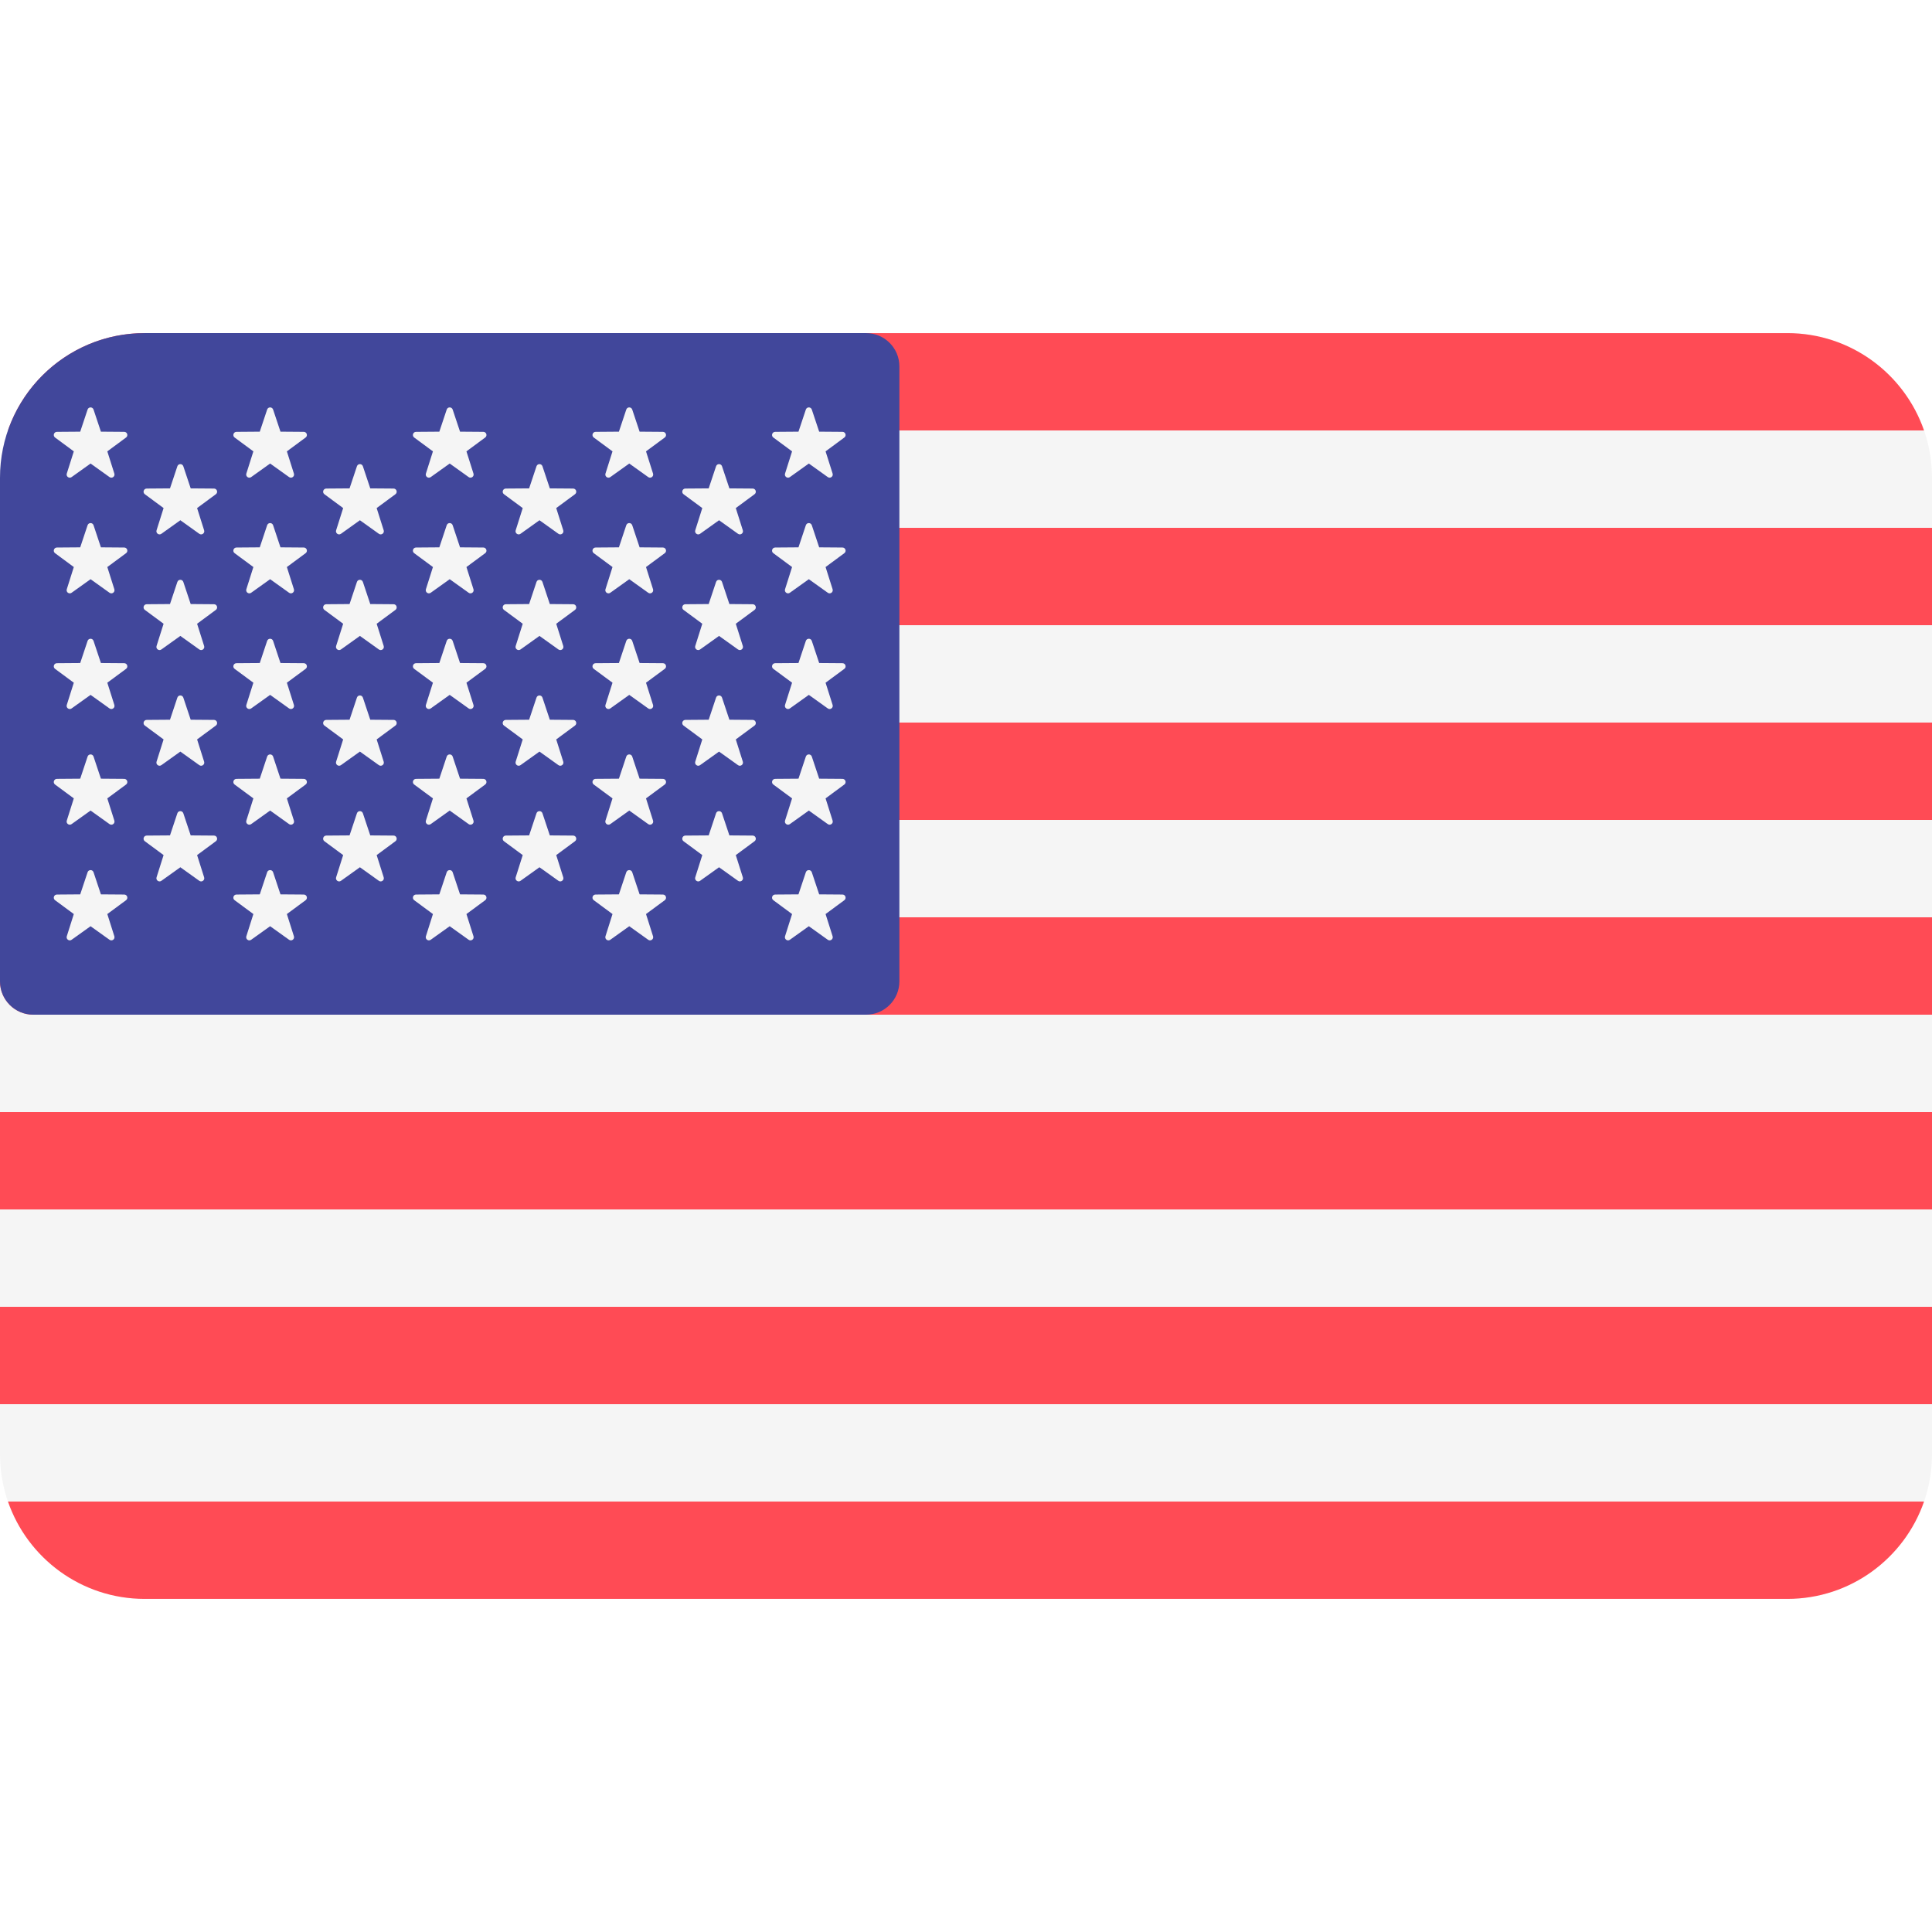
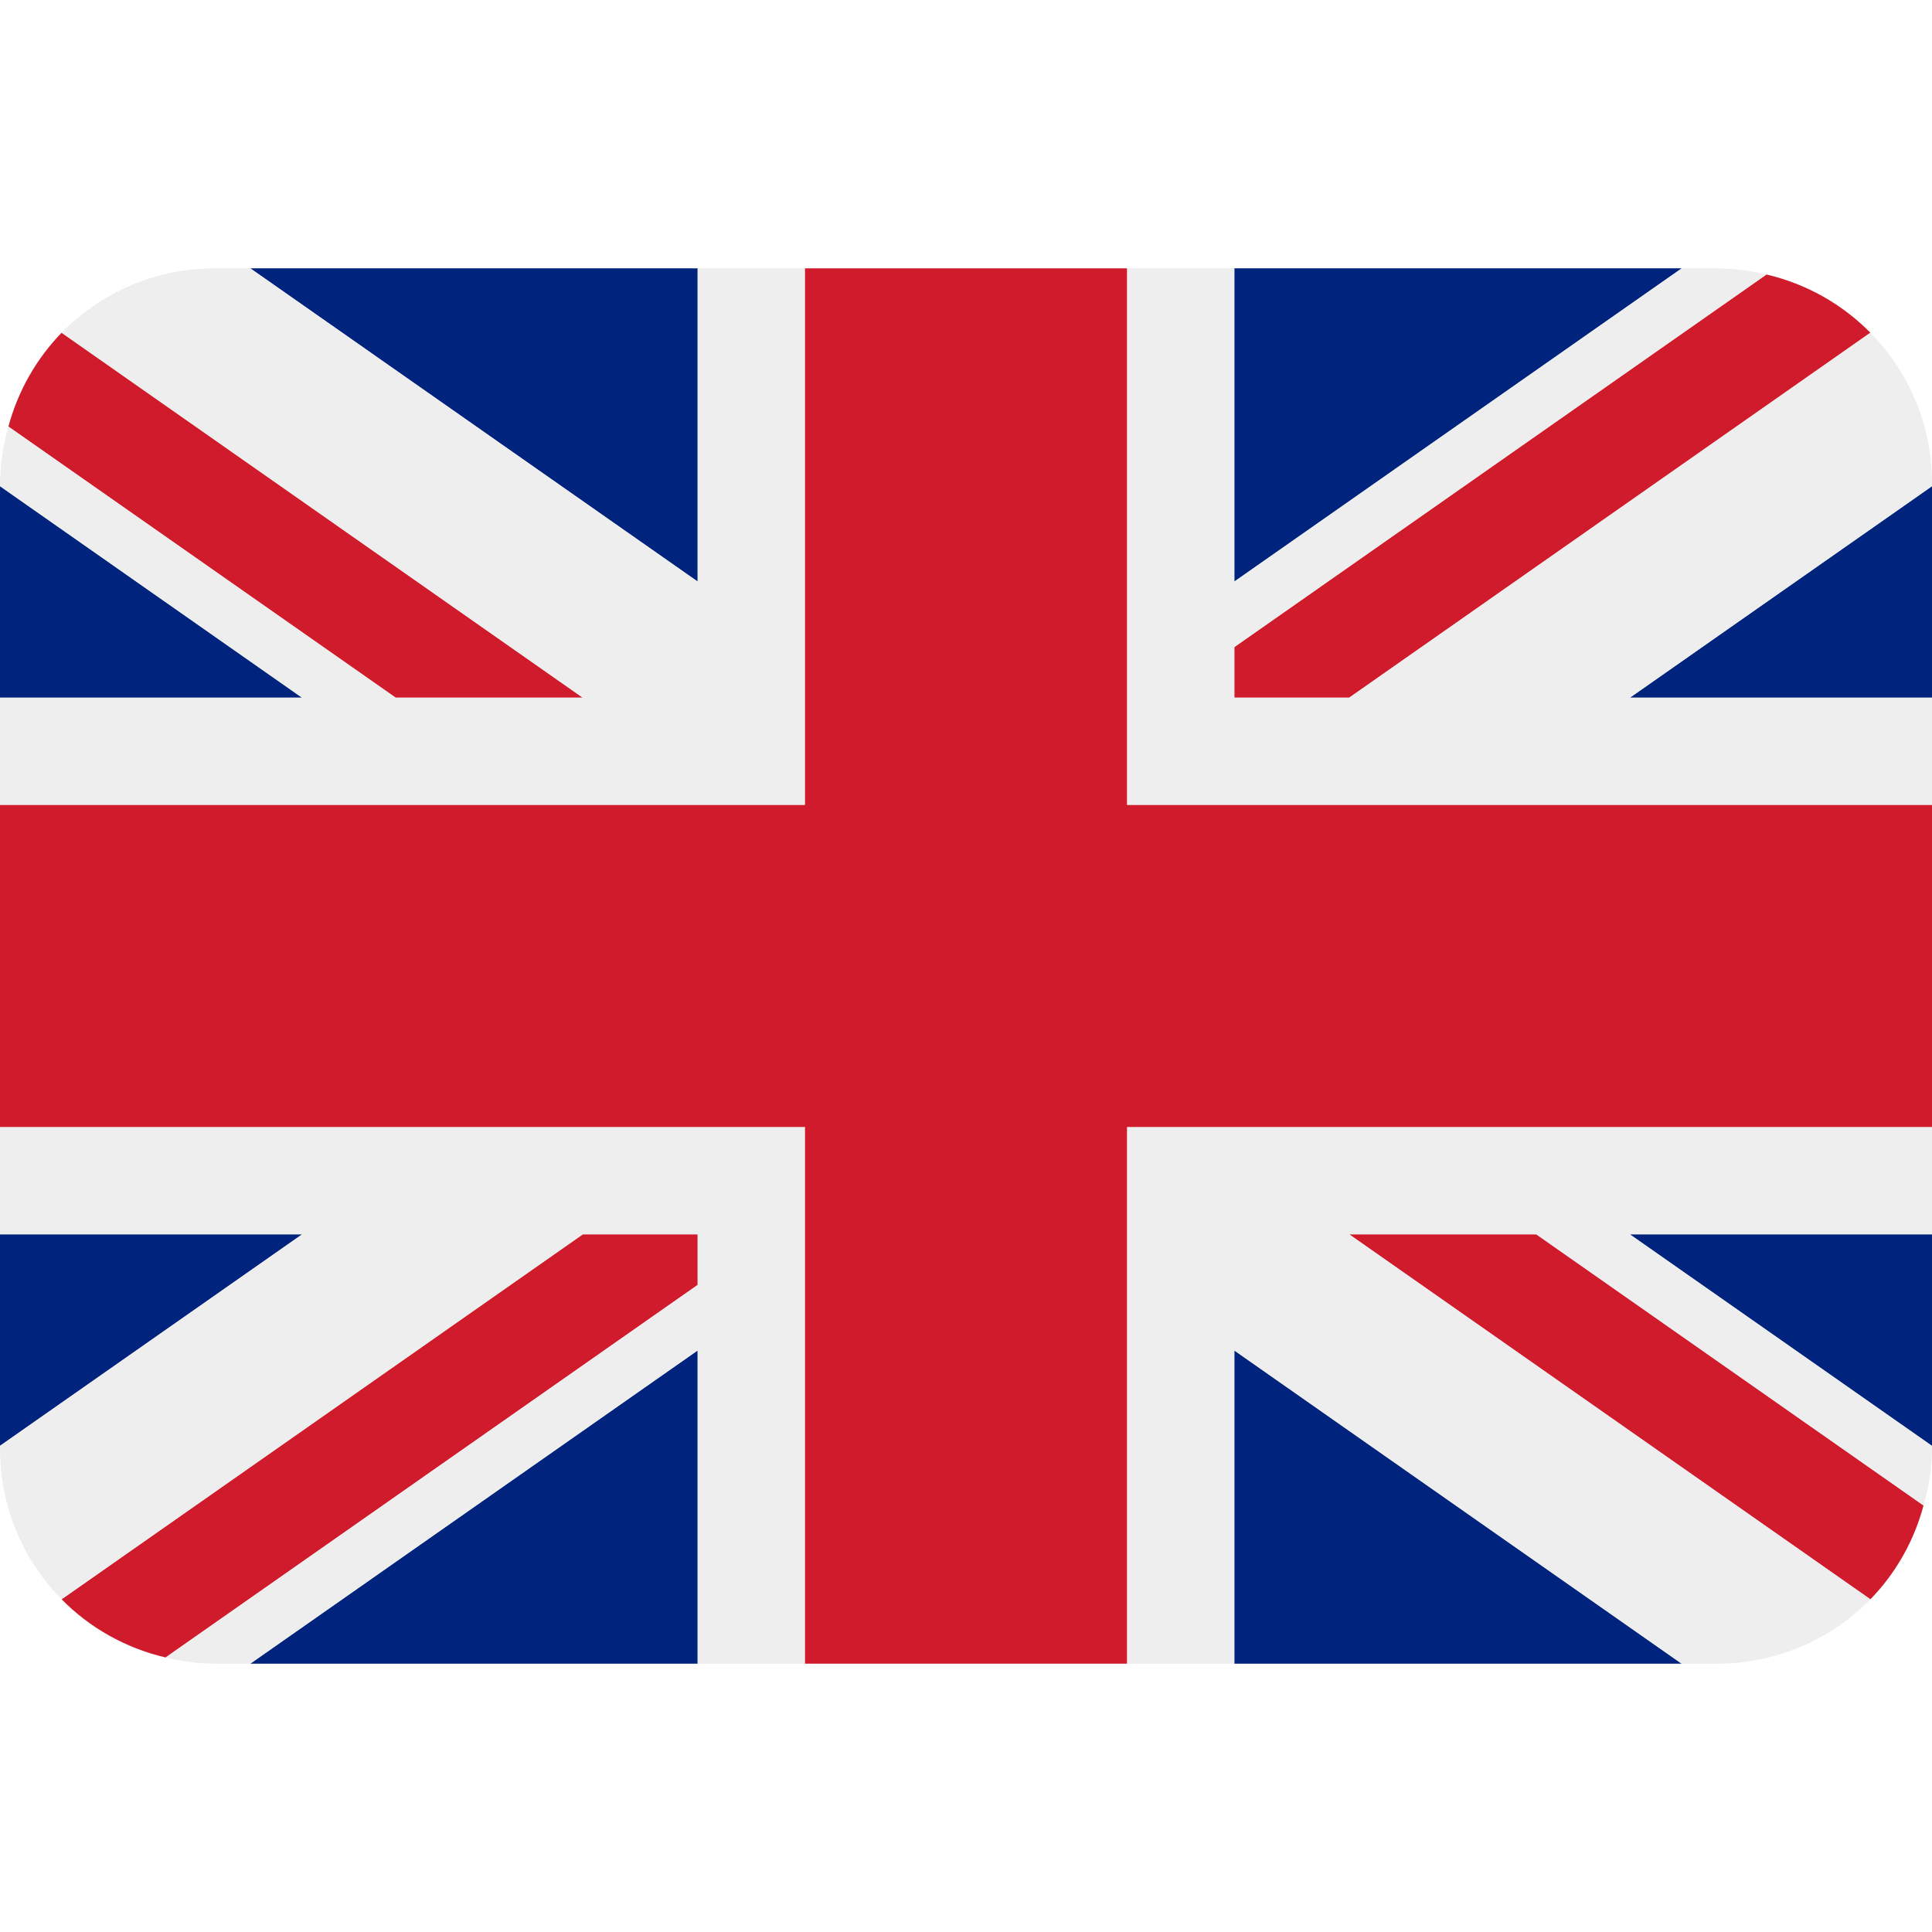
- <svg xmlns="http://www.w3.org/2000/svg" version="1.1" id="Layer_1" viewBox="0 0 512 512" xml:space="preserve">
-   <path style="fill:#F5F5F5;" d="M473.655,88.276H38.345C17.167,88.276,0,105.443,0,126.621V385.38  c0,21.177,17.167,38.345,38.345,38.345h435.31c21.177,0,38.345-17.167,38.345-38.345V126.621  C512,105.443,494.833,88.276,473.655,88.276z" />
-   <g>
-     <path style="fill:#FF4B55;" d="M2.109,114.08H509.89c-5.196-15.017-19.452-25.804-36.235-25.804H38.345   C21.561,88.276,7.306,99.063,2.109,114.08z" />
-     <rect y="191.49" style="fill:#FF4B55;" width="512" height="25.803" />
-     <rect y="139.88" style="fill:#FF4B55;" width="512" height="25.803" />
-     <path style="fill:#FF4B55;" d="M0,260.074c0,4.875,3.953,8.828,8.828,8.828H512v-25.804H0V260.074z" />
-     <rect y="346.32" style="fill:#FF4B55;" width="512" height="25.804" />
-     <path style="fill:#FF4B55;" d="M509.891,397.92H2.109c5.197,15.017,19.453,25.804,36.236,25.804h435.31   C490.439,423.724,504.694,412.937,509.891,397.92z" />
-     <rect y="294.71" style="fill:#FF4B55;" width="512" height="25.803" />
-   </g>
-   <path style="fill:#41479B;" d="M8.828,268.902h220.69c4.875,0,8.828-3.953,8.828-8.828V97.103c0-4.876-3.953-8.828-8.828-8.828  H38.345C17.167,88.276,0,105.443,0,126.621v133.453C0,264.95,3.953,268.902,8.828,268.902z" />
-   <g>
-     <path style="fill:#F5F5F5;" d="M24.789,108.537l1.954,5.86l6.177,0.047c0.8,0.007,1.131,1.027,0.488,1.502l-4.969,3.669   l1.864,5.889c0.242,0.762-0.627,1.394-1.278,0.928L24,122.841l-5.025,3.592c-0.651,0.466-1.518-0.166-1.278-0.928l1.864-5.889   l-4.969-3.669c-0.643-0.476-0.312-1.496,0.488-1.502l6.177-0.047l1.954-5.86C23.463,107.778,24.535,107.778,24.789,108.537z" />
-     <path style="fill:#F5F5F5;" d="M24.789,139.191l1.954,5.86l6.177,0.047c0.8,0.007,1.131,1.026,0.488,1.502l-4.969,3.67l1.864,5.889   c0.242,0.762-0.627,1.394-1.278,0.928L24,153.496l-5.025,3.592c-0.651,0.465-1.518-0.166-1.278-0.928l1.864-5.889l-4.969-3.67   c-0.643-0.476-0.312-1.495,0.488-1.502l6.177-0.047l1.954-5.86C23.463,138.433,24.535,138.433,24.789,139.191z" />
-     <path style="fill:#F5F5F5;" d="M24.789,169.846l1.954,5.86l6.177,0.047c0.8,0.007,1.131,1.026,0.488,1.502l-4.969,3.67l1.864,5.889   c0.242,0.762-0.627,1.394-1.278,0.928L24,184.151l-5.025,3.592c-0.651,0.465-1.518-0.165-1.278-0.928l1.864-5.889l-4.969-3.67   c-0.643-0.476-0.312-1.495,0.488-1.502l6.177-0.047l1.954-5.86C23.463,169.087,24.535,169.087,24.789,169.846z" />
-     <path style="fill:#F5F5F5;" d="M24.789,200.5l1.954,5.86l6.177,0.047c0.8,0.007,1.131,1.027,0.488,1.502l-4.969,3.67l1.864,5.889   c0.242,0.762-0.627,1.394-1.278,0.928L24,214.805l-5.025,3.592c-0.651,0.465-1.518-0.166-1.278-0.928l1.864-5.889l-4.969-3.67   c-0.643-0.474-0.312-1.495,0.488-1.502l6.177-0.047l1.954-5.86C23.463,199.741,24.535,199.741,24.789,200.5z" />
-     <path style="fill:#F5F5F5;" d="M24.789,231.154l1.954,5.86l6.177,0.047c0.8,0.007,1.131,1.026,0.488,1.502l-4.969,3.67l1.864,5.889   c0.242,0.762-0.627,1.394-1.278,0.928L24,245.459l-5.025,3.592c-0.651,0.465-1.518-0.166-1.278-0.928l1.864-5.889l-4.969-3.67   c-0.643-0.476-0.312-1.495,0.488-1.502l6.177-0.047l1.954-5.86C23.463,230.396,24.535,230.396,24.789,231.154z" />
-     <path style="fill:#F5F5F5;" d="M48.582,123.566l1.954,5.86l6.177,0.047c0.8,0.007,1.131,1.027,0.488,1.502l-4.969,3.67l1.864,5.889   c0.242,0.762-0.627,1.394-1.278,0.928l-5.025-3.592l-5.025,3.592c-0.651,0.465-1.518-0.166-1.278-0.928l1.864-5.889l-4.969-3.67   c-0.643-0.476-0.312-1.495,0.488-1.502l6.177-0.047l1.954-5.86C47.256,122.808,48.329,122.808,48.582,123.566z" />
-     <path style="fill:#F5F5F5;" d="M48.582,154.221l1.954,5.86l6.177,0.047c0.8,0.007,1.131,1.027,0.488,1.502l-4.969,3.67l1.864,5.889   c0.242,0.762-0.627,1.394-1.278,0.928l-5.025-3.592l-5.025,3.592c-0.651,0.465-1.518-0.165-1.278-0.928l1.864-5.889l-4.969-3.67   c-0.643-0.474-0.312-1.495,0.488-1.502l6.177-0.047l1.954-5.86C47.256,153.462,48.329,153.462,48.582,154.221z" />
-     <path style="fill:#F5F5F5;" d="M48.582,184.875l1.954,5.86l6.177,0.047c0.8,0.007,1.131,1.026,0.488,1.502l-4.969,3.67l1.864,5.889   c0.242,0.762-0.627,1.394-1.278,0.928l-5.025-3.592l-5.025,3.592c-0.651,0.465-1.518-0.166-1.278-0.928l1.864-5.889l-4.969-3.67   c-0.643-0.476-0.312-1.495,0.488-1.502l6.177-0.047l1.954-5.86C47.256,184.116,48.329,184.116,48.582,184.875z" />
-     <path style="fill:#F5F5F5;" d="M48.582,215.529l1.954,5.86l6.177,0.047c0.8,0.007,1.131,1.026,0.488,1.502l-4.969,3.67l1.864,5.889   c0.242,0.762-0.627,1.394-1.278,0.928l-5.025-3.592l-5.025,3.592c-0.651,0.466-1.518-0.166-1.278-0.928l1.864-5.889l-4.969-3.67   c-0.643-0.476-0.312-1.495,0.488-1.502l6.177-0.047l1.954-5.86C47.256,214.771,48.329,214.771,48.582,215.529z" />
-     <path style="fill:#F5F5F5;" d="M72.375,108.537l1.954,5.86l6.177,0.047c0.8,0.007,1.131,1.027,0.488,1.502l-4.969,3.669   l1.864,5.889c0.242,0.762-0.627,1.394-1.278,0.928l-5.025-3.592l-5.025,3.592c-0.651,0.466-1.518-0.166-1.278-0.928l1.864-5.889   l-4.969-3.669c-0.643-0.476-0.312-1.496,0.488-1.502l6.177-0.047l1.954-5.86C71.049,107.778,72.122,107.778,72.375,108.537z" />
-     <path style="fill:#F5F5F5;" d="M72.375,139.191l1.954,5.86l6.177,0.047c0.8,0.007,1.131,1.026,0.488,1.502l-4.969,3.67l1.864,5.889   c0.242,0.762-0.627,1.394-1.278,0.928l-5.025-3.592l-5.025,3.592c-0.651,0.465-1.518-0.166-1.278-0.928l1.864-5.889l-4.969-3.67   c-0.643-0.476-0.312-1.495,0.488-1.502l6.177-0.047l1.954-5.86C71.049,138.433,72.122,138.433,72.375,139.191z" />
-     <path style="fill:#F5F5F5;" d="M72.375,169.846l1.954,5.86l6.177,0.047c0.8,0.007,1.131,1.026,0.488,1.502l-4.969,3.67l1.864,5.889   c0.242,0.762-0.627,1.394-1.278,0.928l-5.025-3.592l-5.025,3.592c-0.651,0.465-1.518-0.165-1.278-0.928l1.864-5.889l-4.969-3.67   c-0.643-0.476-0.312-1.495,0.488-1.502l6.177-0.047l1.954-5.86C71.049,169.087,72.122,169.087,72.375,169.846z" />
-     <path style="fill:#F5F5F5;" d="M72.375,200.5l1.954,5.86l6.177,0.047c0.8,0.007,1.131,1.027,0.488,1.502l-4.969,3.67l1.864,5.889   c0.242,0.762-0.627,1.394-1.278,0.928l-5.025-3.592l-5.025,3.592c-0.651,0.465-1.518-0.166-1.278-0.928l1.864-5.889l-4.969-3.67   c-0.643-0.474-0.312-1.495,0.488-1.502l6.177-0.047l1.954-5.86C71.049,199.741,72.122,199.741,72.375,200.5z" />
-     <path style="fill:#F5F5F5;" d="M72.375,231.154l1.954,5.86l6.177,0.047c0.8,0.007,1.131,1.026,0.488,1.502l-4.969,3.67l1.864,5.889   c0.242,0.762-0.627,1.394-1.278,0.928l-5.025-3.592l-5.025,3.592c-0.651,0.465-1.518-0.166-1.278-0.928l1.864-5.889l-4.969-3.67   c-0.643-0.476-0.312-1.495,0.488-1.502l6.177-0.047l1.954-5.86C71.049,230.396,72.122,230.396,72.375,231.154z" />
-     <path style="fill:#F5F5F5;" d="M96.169,123.566l1.954,5.86l6.177,0.047c0.8,0.007,1.131,1.027,0.488,1.502l-4.969,3.67l1.864,5.889   c0.242,0.762-0.627,1.394-1.278,0.928l-5.025-3.592l-5.025,3.592c-0.651,0.465-1.518-0.166-1.278-0.928l1.864-5.889l-4.969-3.67   c-0.643-0.476-0.312-1.495,0.488-1.502l6.177-0.047l1.954-5.86C94.842,122.808,95.916,122.808,96.169,123.566z" />
-     <path style="fill:#F5F5F5;" d="M96.169,154.221l1.954,5.86l6.177,0.047c0.8,0.007,1.131,1.027,0.488,1.502l-4.969,3.67l1.864,5.889   c0.242,0.762-0.627,1.394-1.278,0.928l-5.025-3.592l-5.025,3.592c-0.651,0.465-1.518-0.165-1.278-0.928l1.864-5.889l-4.969-3.67   c-0.643-0.474-0.312-1.495,0.488-1.502l6.177-0.047l1.954-5.86C94.842,153.462,95.916,153.462,96.169,154.221z" />
-     <path style="fill:#F5F5F5;" d="M96.169,184.875l1.954,5.86l6.177,0.047c0.8,0.007,1.131,1.026,0.488,1.502l-4.969,3.67l1.864,5.889   c0.242,0.762-0.627,1.394-1.278,0.928l-5.025-3.592l-5.025,3.592c-0.651,0.465-1.518-0.166-1.278-0.928l1.864-5.889l-4.969-3.67   c-0.643-0.476-0.312-1.495,0.488-1.502l6.177-0.047l1.954-5.86C94.842,184.116,95.916,184.116,96.169,184.875z" />
-     <path style="fill:#F5F5F5;" d="M96.169,215.529l1.954,5.86l6.177,0.047c0.8,0.007,1.131,1.026,0.488,1.502l-4.969,3.67l1.864,5.889   c0.242,0.762-0.627,1.394-1.278,0.928l-5.025-3.592l-5.025,3.592c-0.651,0.466-1.518-0.166-1.278-0.928l1.864-5.889l-4.969-3.67   c-0.643-0.476-0.312-1.495,0.488-1.502l6.177-0.047l1.954-5.86C94.842,214.771,95.916,214.771,96.169,215.529z" />
-     <path style="fill:#F5F5F5;" d="M119.962,108.537l1.954,5.86l6.177,0.047c0.8,0.007,1.131,1.027,0.488,1.502l-4.969,3.669   l1.864,5.889c0.242,0.762-0.627,1.394-1.278,0.928l-5.026-3.591l-5.025,3.592c-0.651,0.466-1.518-0.166-1.278-0.928l1.864-5.889   l-4.969-3.669c-0.643-0.476-0.312-1.496,0.488-1.502l6.177-0.047l1.954-5.86C118.636,107.778,119.709,107.778,119.962,108.537z" />
-     <path style="fill:#F5F5F5;" d="M119.962,139.191l1.954,5.86l6.177,0.047c0.8,0.007,1.131,1.026,0.488,1.502l-4.969,3.67   l1.864,5.889c0.242,0.762-0.627,1.394-1.278,0.928l-5.026-3.592l-5.025,3.592c-0.651,0.465-1.518-0.166-1.278-0.928l1.864-5.889   l-4.969-3.67c-0.643-0.476-0.312-1.495,0.488-1.502l6.177-0.047l1.954-5.86C118.636,138.433,119.709,138.433,119.962,139.191z" />
-     <path style="fill:#F5F5F5;" d="M119.962,169.846l1.954,5.86l6.177,0.047c0.8,0.007,1.131,1.026,0.488,1.502l-4.969,3.67   l1.864,5.889c0.242,0.762-0.627,1.394-1.278,0.928l-5.026-3.593l-5.025,3.592c-0.651,0.465-1.518-0.166-1.278-0.928l1.864-5.889   l-4.969-3.67c-0.643-0.476-0.312-1.495,0.488-1.502l6.177-0.047l1.954-5.86C118.636,169.087,119.709,169.087,119.962,169.846z" />
-     <path style="fill:#F5F5F5;" d="M119.962,200.5l1.954,5.86l6.177,0.047c0.8,0.007,1.131,1.027,0.488,1.502l-4.969,3.67l1.864,5.889   c0.242,0.762-0.627,1.394-1.278,0.928l-5.026-3.592l-5.025,3.592c-0.651,0.465-1.518-0.166-1.278-0.928l1.864-5.889l-4.969-3.67   c-0.643-0.474-0.312-1.495,0.488-1.502l6.177-0.047l1.954-5.86C118.636,199.741,119.709,199.741,119.962,200.5z" />
-     <path style="fill:#F5F5F5;" d="M119.962,231.154l1.954,5.86l6.177,0.047c0.8,0.007,1.131,1.026,0.488,1.502l-4.969,3.67   l1.864,5.889c0.242,0.762-0.627,1.394-1.278,0.928l-5.026-3.592l-5.025,3.592c-0.651,0.465-1.518-0.166-1.278-0.928l1.864-5.889   l-4.969-3.67c-0.643-0.476-0.312-1.495,0.488-1.502l6.177-0.047l1.954-5.86C118.636,230.396,119.709,230.396,119.962,231.154z" />
-     <path style="fill:#F5F5F5;" d="M143.755,123.566l1.954,5.86l6.177,0.047c0.8,0.007,1.131,1.027,0.488,1.502l-4.969,3.67   l1.864,5.889c0.242,0.762-0.627,1.394-1.278,0.928l-5.025-3.592l-5.025,3.592c-0.651,0.465-1.518-0.166-1.278-0.928l1.864-5.889   l-4.969-3.67c-0.643-0.476-0.312-1.495,0.488-1.502l6.177-0.047l1.954-5.86C142.43,122.808,143.502,122.808,143.755,123.566z" />
-     <path style="fill:#F5F5F5;" d="M143.755,154.221l1.954,5.86l6.177,0.047c0.8,0.007,1.131,1.027,0.488,1.502l-4.969,3.67   l1.864,5.889c0.242,0.762-0.627,1.394-1.278,0.928l-5.025-3.592l-5.025,3.592c-0.651,0.465-1.518-0.165-1.278-0.928l1.864-5.889   l-4.969-3.67c-0.643-0.474-0.312-1.495,0.488-1.502l6.177-0.047l1.954-5.86C142.43,153.462,143.502,153.462,143.755,154.221z" />
-     <path style="fill:#F5F5F5;" d="M143.755,184.875l1.954,5.86l6.177,0.047c0.8,0.007,1.131,1.026,0.488,1.502l-4.969,3.67   l1.864,5.889c0.242,0.762-0.627,1.394-1.278,0.928l-5.025-3.592l-5.025,3.592c-0.651,0.465-1.518-0.166-1.278-0.928l1.864-5.889   l-4.969-3.67c-0.643-0.476-0.312-1.495,0.488-1.502l6.177-0.047l1.954-5.86C142.43,184.116,143.502,184.116,143.755,184.875z" />
-     <path style="fill:#F5F5F5;" d="M143.755,215.529l1.954,5.86l6.177,0.047c0.8,0.007,1.131,1.026,0.488,1.502l-4.969,3.67   l1.864,5.889c0.242,0.762-0.627,1.394-1.278,0.928l-5.025-3.592l-5.025,3.592c-0.651,0.466-1.518-0.166-1.278-0.928l1.864-5.889   l-4.969-3.67c-0.643-0.476-0.312-1.495,0.488-1.502l6.177-0.047l1.954-5.86C142.43,214.771,143.502,214.771,143.755,215.529z" />
-     <path style="fill:#F5F5F5;" d="M167.549,108.537l1.954,5.86l6.177,0.047c0.8,0.007,1.131,1.027,0.488,1.502l-4.969,3.669   l1.864,5.889c0.242,0.762-0.627,1.394-1.278,0.928l-5.025-3.592l-5.025,3.592c-0.651,0.466-1.518-0.166-1.278-0.928l1.864-5.889   l-4.969-3.669c-0.643-0.476-0.312-1.496,0.488-1.502l6.177-0.047l1.954-5.86C166.222,107.778,167.296,107.778,167.549,108.537z" />
-     <path style="fill:#F5F5F5;" d="M167.549,139.191l1.954,5.86l6.177,0.047c0.8,0.007,1.131,1.026,0.488,1.502l-4.969,3.67   l1.864,5.889c0.242,0.762-0.627,1.394-1.278,0.928l-5.025-3.592l-5.025,3.592c-0.651,0.465-1.518-0.166-1.278-0.928l1.864-5.889   l-4.969-3.67c-0.643-0.476-0.312-1.495,0.488-1.502l6.177-0.047l1.954-5.86C166.222,138.433,167.296,138.433,167.549,139.191z" />
-     <path style="fill:#F5F5F5;" d="M167.549,169.846l1.954,5.86l6.177,0.047c0.8,0.007,1.131,1.026,0.488,1.502l-4.969,3.67   l1.864,5.889c0.242,0.762-0.627,1.394-1.278,0.928l-5.025-3.592l-5.025,3.592c-0.651,0.465-1.518-0.165-1.278-0.928l1.864-5.889   l-4.969-3.67c-0.643-0.476-0.312-1.495,0.488-1.502l6.177-0.047l1.954-5.86C166.222,169.087,167.296,169.087,167.549,169.846z" />
-     <path style="fill:#F5F5F5;" d="M167.549,200.5l1.954,5.86l6.177,0.047c0.8,0.007,1.131,1.027,0.488,1.502l-4.969,3.67l1.864,5.889   c0.242,0.762-0.627,1.394-1.278,0.928l-5.025-3.592l-5.025,3.592c-0.651,0.465-1.518-0.166-1.278-0.928l1.864-5.889l-4.969-3.67   c-0.643-0.474-0.312-1.495,0.488-1.502l6.177-0.047l1.954-5.86C166.222,199.741,167.296,199.741,167.549,200.5z" />
-     <path style="fill:#F5F5F5;" d="M167.549,231.154l1.954,5.86l6.177,0.047c0.8,0.007,1.131,1.026,0.488,1.502l-4.969,3.67   l1.864,5.889c0.242,0.762-0.627,1.394-1.278,0.928l-5.025-3.592l-5.025,3.592c-0.651,0.465-1.518-0.166-1.278-0.928l1.864-5.889   l-4.969-3.67c-0.643-0.476-0.312-1.495,0.488-1.502l6.177-0.047l1.954-5.86C166.222,230.396,167.296,230.396,167.549,231.154z" />
-     <path style="fill:#F5F5F5;" d="M191.342,123.566l1.954,5.86l6.177,0.047c0.8,0.007,1.131,1.027,0.488,1.502l-4.969,3.67   l1.864,5.889c0.242,0.762-0.627,1.394-1.278,0.928l-5.025-3.592l-5.025,3.592c-0.651,0.465-1.518-0.166-1.278-0.928l1.864-5.889   l-4.969-3.67c-0.643-0.476-0.312-1.495,0.488-1.502l6.177-0.047l1.954-5.86C190.016,122.808,191.089,122.808,191.342,123.566z" />
-     <path style="fill:#F5F5F5;" d="M191.342,154.221l1.954,5.86l6.177,0.047c0.8,0.007,1.131,1.027,0.488,1.502l-4.969,3.67   l1.864,5.889c0.242,0.762-0.627,1.394-1.278,0.928l-5.025-3.592l-5.025,3.592c-0.651,0.465-1.518-0.165-1.278-0.928l1.864-5.889   l-4.969-3.67c-0.643-0.474-0.312-1.495,0.488-1.502l6.177-0.047l1.954-5.86C190.016,153.462,191.089,153.462,191.342,154.221z" />
-     <path style="fill:#F5F5F5;" d="M191.342,184.875l1.954,5.86l6.177,0.047c0.8,0.007,1.131,1.026,0.488,1.502l-4.969,3.67   l1.864,5.889c0.242,0.762-0.627,1.394-1.278,0.928l-5.025-3.592l-5.025,3.592c-0.651,0.465-1.518-0.166-1.278-0.928l1.864-5.889   l-4.969-3.67c-0.643-0.476-0.312-1.495,0.488-1.502l6.177-0.047l1.954-5.86C190.016,184.116,191.089,184.116,191.342,184.875z" />
-     <path style="fill:#F5F5F5;" d="M191.342,215.529l1.954,5.86l6.177,0.047c0.8,0.007,1.131,1.026,0.488,1.502l-4.969,3.67   l1.864,5.889c0.242,0.762-0.627,1.394-1.278,0.928l-5.025-3.592l-5.025,3.592c-0.651,0.466-1.518-0.166-1.278-0.928l1.864-5.889   l-4.969-3.67c-0.643-0.476-0.312-1.495,0.488-1.502l6.177-0.047l1.954-5.86C190.016,214.771,191.089,214.771,191.342,215.529z" />
-     <path style="fill:#F5F5F5;" d="M215.136,108.537l1.954,5.86l6.177,0.047c0.8,0.007,1.131,1.027,0.488,1.502l-4.969,3.669   l1.864,5.889c0.242,0.762-0.627,1.394-1.278,0.928l-5.025-3.592l-5.025,3.592c-0.651,0.466-1.518-0.166-1.278-0.928l1.864-5.889   l-4.969-3.669c-0.643-0.476-0.312-1.496,0.488-1.502l6.177-0.047l1.954-5.86C213.81,107.778,214.882,107.778,215.136,108.537z" />
-     <path style="fill:#F5F5F5;" d="M215.136,139.191l1.954,5.86l6.177,0.047c0.8,0.007,1.131,1.026,0.488,1.502l-4.969,3.67   l1.864,5.889c0.242,0.762-0.627,1.394-1.278,0.928l-5.025-3.592l-5.025,3.592c-0.651,0.465-1.518-0.166-1.278-0.928l1.864-5.889   l-4.969-3.67c-0.643-0.476-0.312-1.495,0.488-1.502l6.177-0.047l1.954-5.86C213.81,138.433,214.882,138.433,215.136,139.191z" />
-     <path style="fill:#F5F5F5;" d="M215.136,169.846l1.954,5.86l6.177,0.047c0.8,0.007,1.131,1.026,0.488,1.502l-4.969,3.67   l1.864,5.889c0.242,0.762-0.627,1.394-1.278,0.928l-5.025-3.592l-5.025,3.592c-0.651,0.465-1.518-0.165-1.278-0.928l1.864-5.889   l-4.969-3.67c-0.643-0.476-0.312-1.495,0.488-1.502l6.177-0.047l1.954-5.86C213.81,169.087,214.882,169.087,215.136,169.846z" />
-     <path style="fill:#F5F5F5;" d="M215.136,200.5l1.954,5.86l6.177,0.047c0.8,0.007,1.131,1.027,0.488,1.502l-4.969,3.67l1.864,5.889   c0.242,0.762-0.627,1.394-1.278,0.928l-5.025-3.592l-5.025,3.592c-0.651,0.465-1.518-0.166-1.278-0.928l1.864-5.889l-4.969-3.67   c-0.643-0.474-0.312-1.495,0.488-1.502l6.177-0.047l1.954-5.86C213.81,199.741,214.882,199.741,215.136,200.5z" />
-     <path style="fill:#F5F5F5;" d="M215.136,231.154l1.954,5.86l6.177,0.047c0.8,0.007,1.131,1.026,0.488,1.502l-4.969,3.67   l1.864,5.889c0.242,0.762-0.627,1.394-1.278,0.928l-5.025-3.592l-5.025,3.592c-0.651,0.465-1.518-0.166-1.278-0.928l1.864-5.889   l-4.969-3.67c-0.643-0.476-0.312-1.495,0.488-1.502l6.177-0.047l1.954-5.86C213.81,230.396,214.882,230.396,215.136,231.154z" />
-   </g>
+ <svg xmlns="http://www.w3.org/2000/svg" width="800px" height="800px" viewBox="0 0 36 36" aria-hidden="true" role="img" class="iconify iconify--twemoji" preserveAspectRatio="xMidYMid meet">
+   <path fill="#00247D" d="M0 9.059V13h5.628zM4.664 31H13v-5.837zM23 25.164V31h8.335zM0 23v3.941L5.63 23zM31.337 5H23v5.837zM36 26.942V23h-5.631zM36 13V9.059L30.371 13zM13 5H4.664L13 10.837z" />
+   <path fill="#CF1B2B" d="M25.14 23l9.712 6.801a3.977 3.977 0 0 0 .99-1.749L28.627 23H25.14zM13 23h-2.141l-9.711 6.8c.521.53 1.189.909 1.938 1.085L13 23.943V23zm10-10h2.141l9.711-6.8a3.988 3.988 0 0 0-1.937-1.085L23 12.057V13zm-12.141 0L1.148 6.2a3.994 3.994 0 0 0-.991 1.749L7.372 13h3.487z" />
+   <path fill="#EEE" d="M36 21H21v10h2v-5.836L31.335 31H32a3.99 3.99 0 0 0 2.852-1.199L25.14 23h3.487l7.215 5.052c.093-.337.158-.686.158-1.052v-.058L30.369 23H36v-2zM0 21v2h5.63L0 26.941V27c0 1.091.439 2.078 1.148 2.8l9.711-6.8H13v.943l-9.914 6.941c.294.07.598.116.914.116h.664L13 25.163V31h2V21H0zM36 9a3.983 3.983 0 0 0-1.148-2.8L25.141 13H23v-.943l9.915-6.942A4.001 4.001 0 0 0 32 5h-.663L23 10.837V5h-2v10h15v-2h-5.629L36 9.059V9zM13 5v5.837L4.664 5H4a3.985 3.985 0 0 0-2.852 1.2l9.711 6.8H7.372L.157 7.949A3.968 3.968 0 0 0 0 9v.059L5.628 13H0v2h15V5h-2z" />
+   <path fill="#CF1B2B" d="M21 15V5h-6v10H0v6h15v10h6V21h15v-6z" />
</svg>
